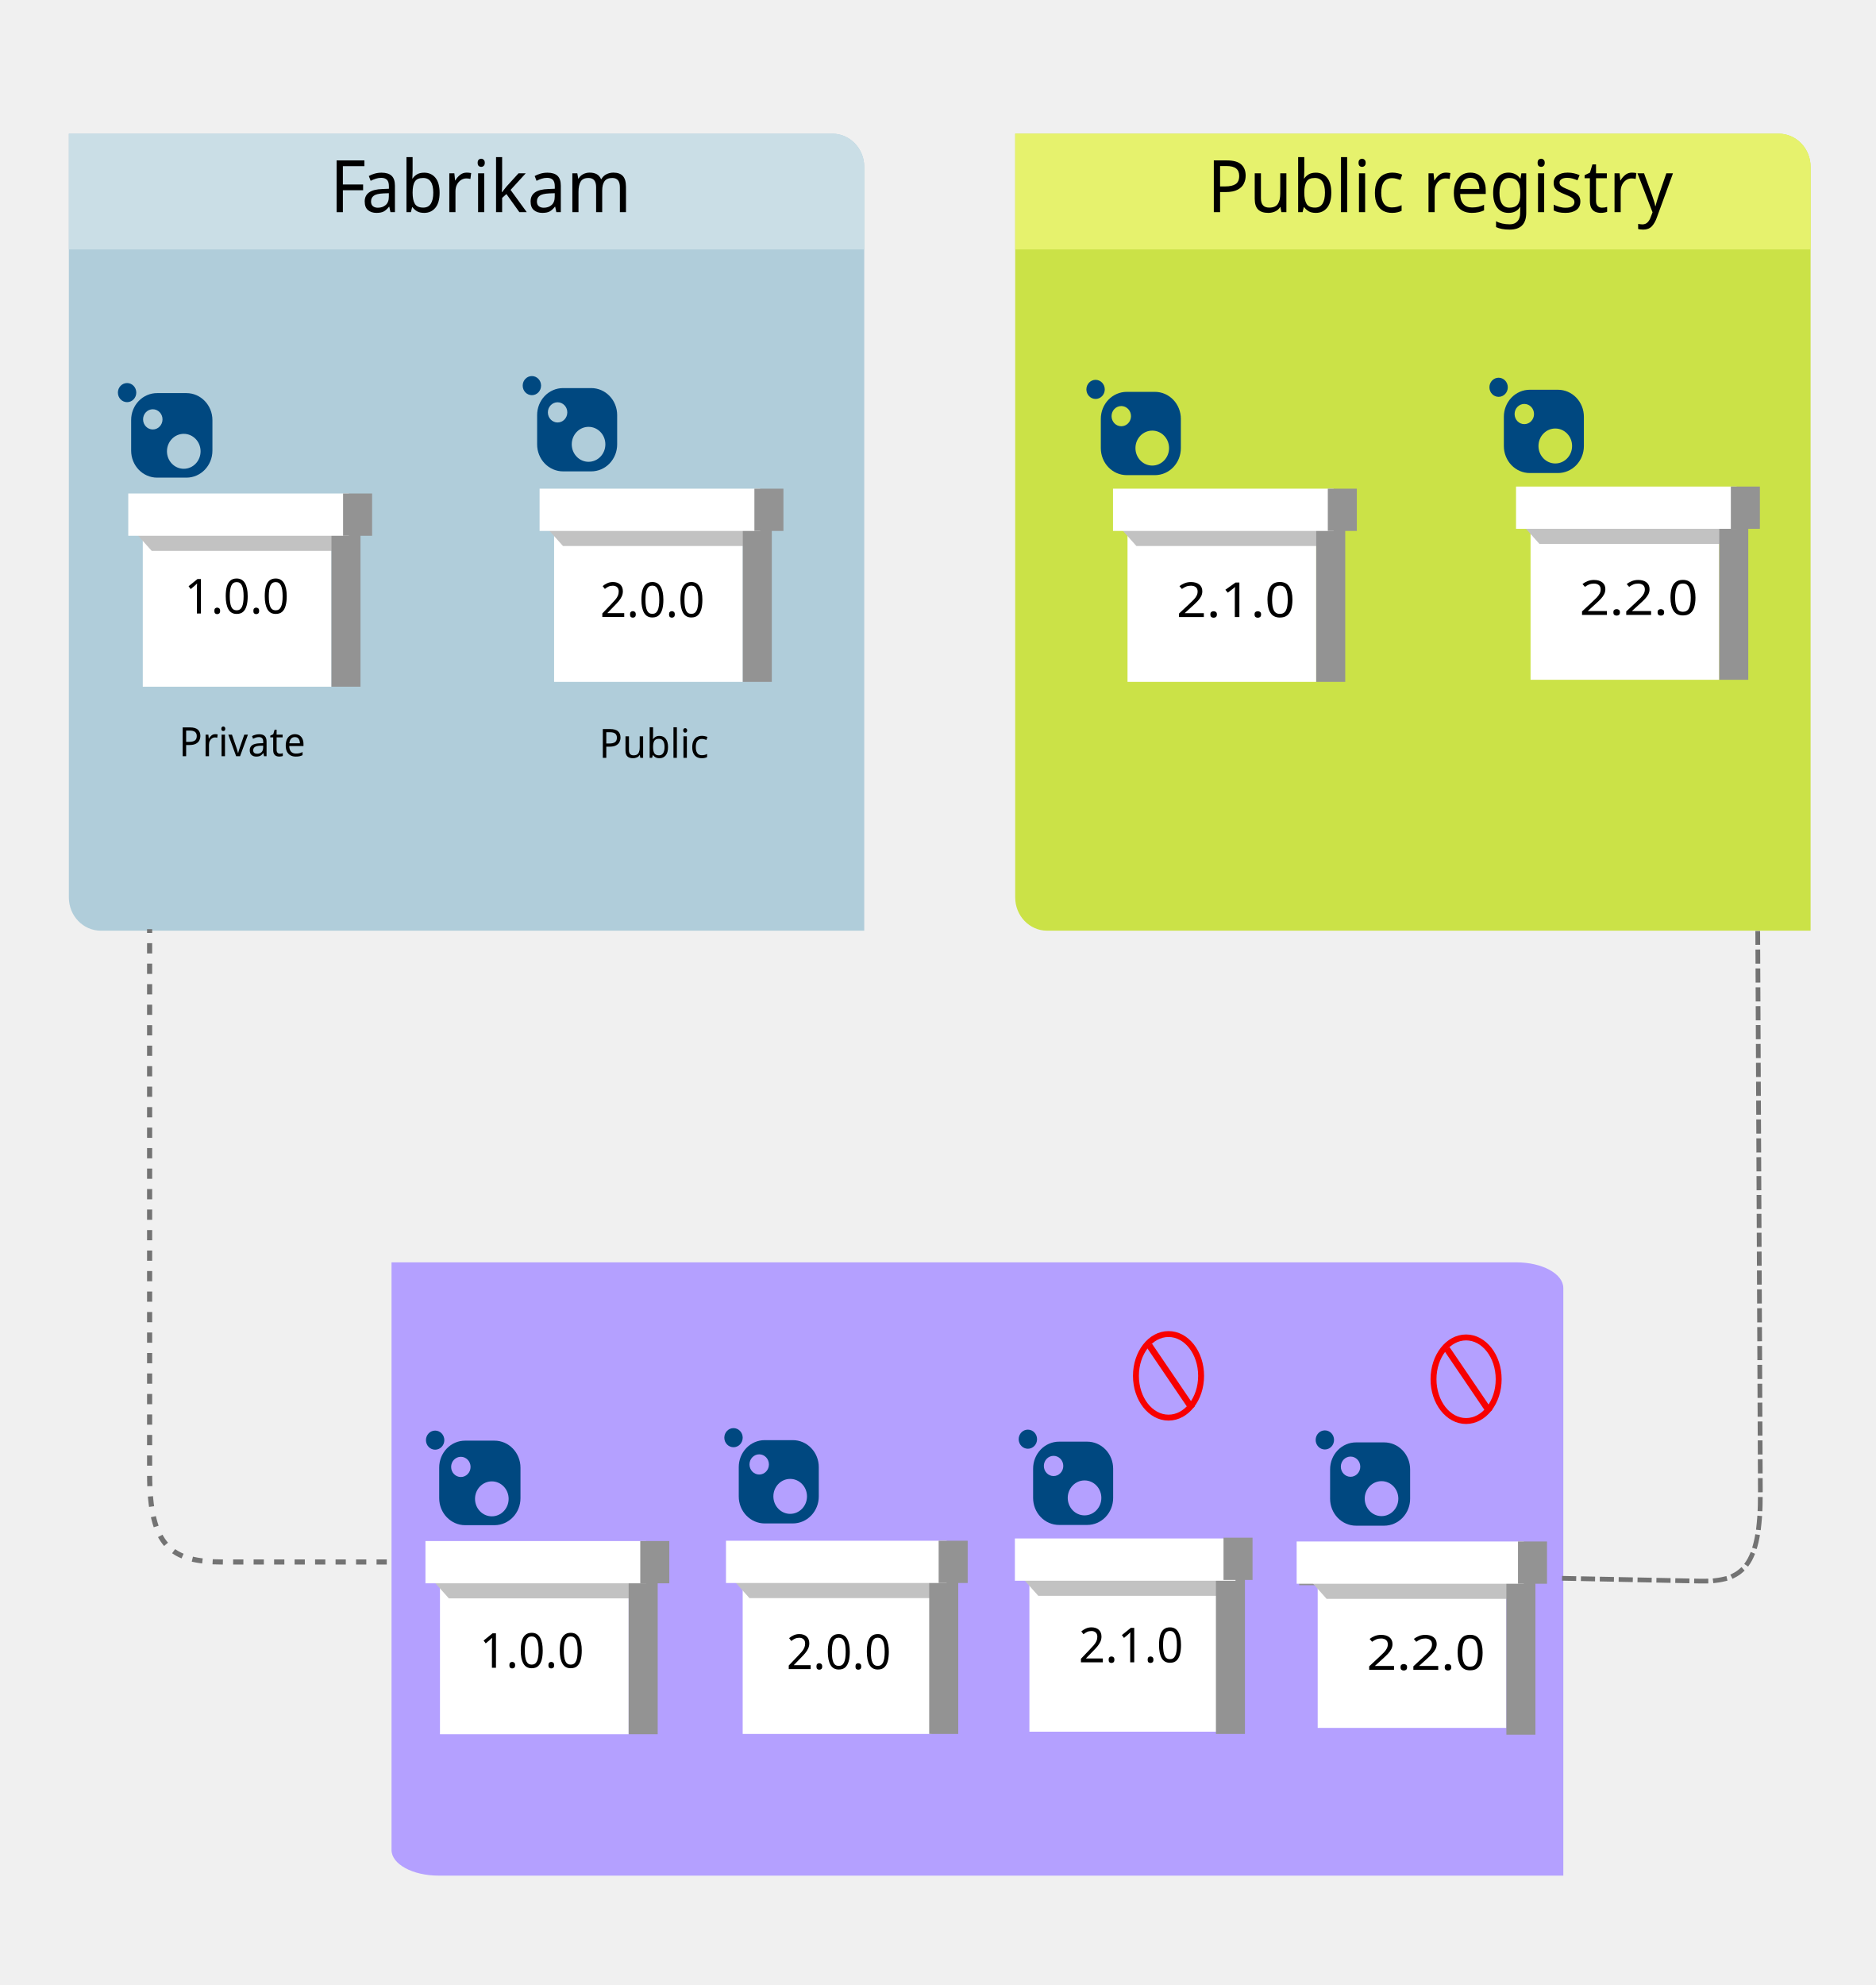
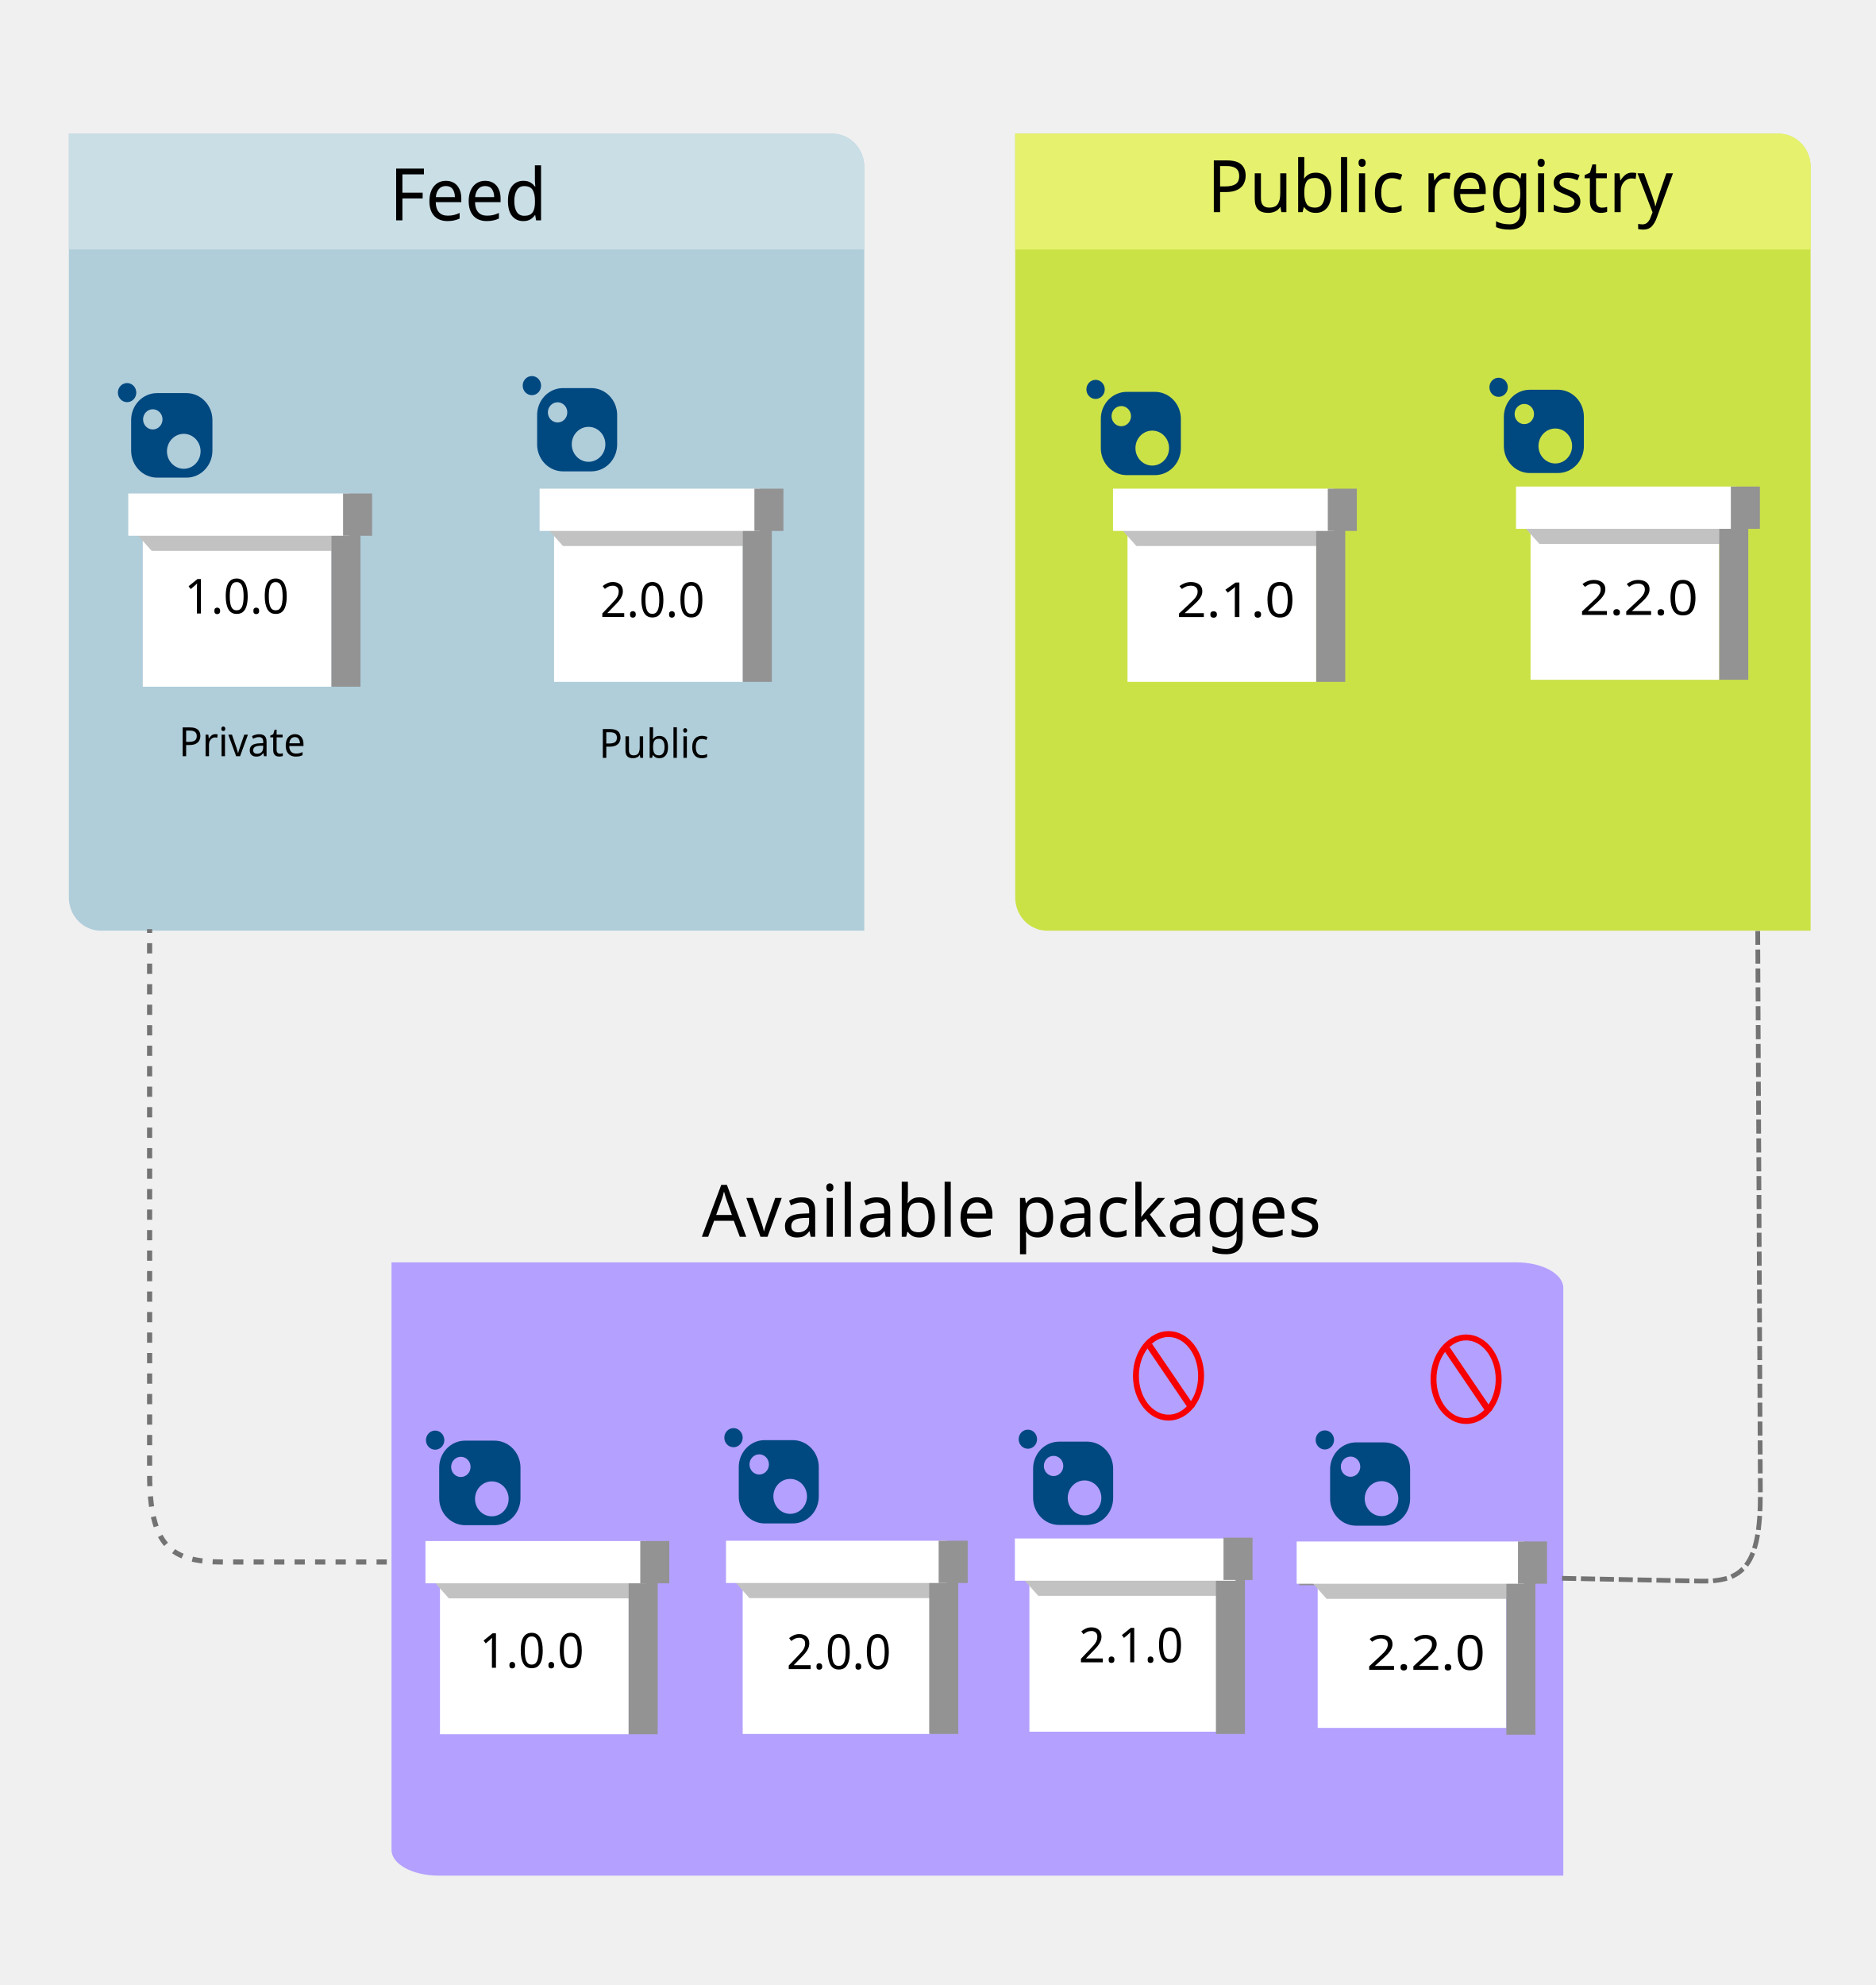
<svg xmlns="http://www.w3.org/2000/svg" xmlns:ns1="http://www.openswatchbook.org/uri/2009/osb" xmlns:xlink="http://www.w3.org/1999/xlink" viewBox="0 0 463 490" version="1.1" id="svg5370" width="463" height="490">
  <defs id="defs5374">
    <linearGradient id="linearGradient13520" ns1:paint="solid">
      <stop style="stop-color:#f80000;stop-opacity:1;" offset="0" id="stop13518" />
    </linearGradient>
    <marker style="overflow:visible" id="marker7231" refX="0" refY="0" orient="auto">
      <path transform="matrix(-0.8,0,0,-0.8,-10,0)" style="fill:#000000;fill-opacity:1;fill-rule:evenodd;stroke:#000000;stroke-width:1pt;stroke-opacity:1" d="M 0,0 5,-5 -12.5,0 5,5 Z" id="path7229" />
    </marker>
    <marker style="overflow:visible" id="marker7013" refX="0" refY="0" orient="auto">
      <path transform="matrix(0.4,0,0,0.4,2.96,0.4)" style="fill:#000000;fill-opacity:1;fill-rule:evenodd;stroke:#000000;stroke-width:1pt;stroke-opacity:1" d="m -2.5,-1 c 0,2.76 -2.24,5 -5,5 -2.76,0 -5,-2.24 -5,-5 0,-2.76 2.24,-5 5,-5 2.76,0 5,2.24 5,5 z" id="path7011" />
    </marker>
    <marker style="overflow:visible" id="DotS" refX="0" refY="0" orient="auto">
      <path transform="matrix(0.2,0,0,0.2,1.48,0.2)" style="fill:#000000;fill-opacity:1;fill-rule:evenodd;stroke:#000000;stroke-width:1pt;stroke-opacity:1" d="m -2.5,-1 c 0,2.76 -2.24,5 -5,5 -2.76,0 -5,-2.24 -5,-5 0,-2.76 2.24,-5 5,-5 2.76,0 5,2.24 5,5 z" id="path6500" />
    </marker>
    <marker style="overflow:visible" id="DotM-6" refX="0" refY="0" orient="auto">
      <path transform="matrix(0.4,0,0,0.4,2.96,0.4)" style="fill:#000000;fill-opacity:1;fill-rule:evenodd;stroke:#000000;stroke-width:1pt;stroke-opacity:1" d="m -2.5,-1 c 0,2.76 -2.24,5 -5,5 -2.76,0 -5,-2.24 -5,-5 0,-2.76 2.24,-5 5,-5 2.76,0 5,2.24 5,5 z" id="path6497-2" />
    </marker>
    <marker style="overflow:visible" id="Arrow1Lend-1" refX="0" refY="0" orient="auto">
      <path transform="matrix(-0.8,0,0,-0.8,-10,0)" style="fill:#000000;fill-opacity:1;fill-rule:evenodd;stroke:#000000;stroke-width:1pt;stroke-opacity:1" d="M 0,0 5,-5 -12.5,0 5,5 Z" id="path6436-7" />
    </marker>
    <linearGradient xlink:href="#linearGradient13520" id="linearGradient13522" x1="552.946" y1="396.939" x2="575.393" y2="396.939" gradientUnits="userSpaceOnUse" gradientTransform="matrix(0.7166667,0,0,0.745234,-42.37204,44.65195)" />
    <linearGradient xlink:href="#linearGradient13520" id="linearGradient13672" gradientUnits="userSpaceOnUse" x1="552.946" y1="396.939" x2="575.393" y2="396.939" gradientTransform="matrix(0.7166667,0,0,0.745234,-115.8363,43.81555)" />
  </defs>
  <path d="M 250.633,33 H 439.117 A 7.883,8.198 0 0 1 447,41.198 V 229.742 H 258.517 a 7.883,8.198 0 0 1 -7.883,-8.198 z" fill="#cbe247" id="path4566" style="stroke-width:0.731" />
  <path d="m 17,33 h 188.483 a 7.883,8.198 0 0 1 7.883,8.198 V 229.742 H 24.883 A 7.883,8.198 0 0 1 17,221.544 Z" fill="#b0cdda" id="path4568" style="stroke-width:0.731" />
  <path d="M 213.367,61.567 V 41.198 A 7.883,8.198 0 0 0 205.483,33 H 17 v 28.567 z" fill="#cadee6" id="path4570" style="stroke-width:0.731" />
  <path d="M 447,61.567 V 41.198 A 7.883,8.198 0 0 0 439.117,33 H 250.633 v 28.567 z" fill="#e6f26d" id="path4572" style="stroke-width:0.731" />
-   <text transform="scale(0.9806461,1.019736)" font-size="17.54px" font-family="SegoeUI, 'Segoe UI'" id="text4578" x="83.04" y="51.362" style="stroke-width:0.731">
-     <tspan letter-spacing="-0.034em" id="tspan4574" style="stroke-width:0.619">F</tspan>
-     <tspan x="91.004" y="51.362" id="tspan4576" style="stroke-width:0.731">abrikam</tspan>
-   </text>
  <text font-size="24" font-family="SegoeUI, Segoe UI" id="text4580" style="font-style:normal;font-variant:normal;font-weight:normal;font-stretch:normal;font-size:17.54px;font-family:SegoeUI, 'Segoe UI';-inkscape-font-specification:'SegoeUI, Segoe UI, Normal';font-variant-ligatures:normal;font-variant-caps:normal;font-variant-numeric:normal;font-variant-east-asian:normal;stroke-width:0.731" x="303.877" y="51.362" transform="scale(0.9806461,1.019736)">
    <tspan id="tspan5482" x="303.877" y="51.362" style="stroke-width:0.731">Public registry</tspan>
  </text>
  <path d="M 96.661,311.612 H 374.338 a 11.614,6.332 0 0 1 11.614,6.332 V 463 H 108.275 a 11.614,6.332 0 0 1 -11.614,-6.332 z" fill="#b4a0ff" id="path4600" style="stroke-width:0.78" />
  <path d="m 188.796,355.501 a 6.401,6.656 0 0 0 -6.413,6.674 v 7.212 a 6.401,6.656 0 0 0 6.413,6.674 h 6.932 a 6.402,6.657 0 0 0 6.414,-6.674 v -7.212 a 6.402,6.657 0 0 0 -6.414,-6.674 z m -1.362,3.503 a 2.399,2.494 0 0 1 0,4.988 v 0 a 2.399,2.494 0 0 1 0,-4.988 z m 7.645,6.066 a 4.149,4.314 0 1 1 -4.147,4.314 4.148,4.313 0 0 1 4.147,-4.314 z M 181.088,352.534 a 2.269,2.359 0 1 1 -2.268,2.359 2.268,2.359 0 0 1 2.268,-2.359 z" fill="#004880" id="path4820" style="stroke-width:0.731" />
  <rect x="187.567" y="179.066" width="0" height="0" fill="#447995" id="rect4872" style="stroke-width:0.731" />
  <path d="m 261.468,355.875 a 6.401,6.656 0 0 0 -6.413,6.674 v 7.212 a 6.401,6.656 0 0 0 6.413,6.674 h 6.932 a 6.402,6.657 0 0 0 6.414,-6.674 v -7.212 a 6.402,6.657 0 0 0 -6.414,-6.674 z m -1.362,3.503 a 2.399,2.494 0 0 1 0,4.988 v 0 a 2.399,2.494 0 0 1 0,-4.988 z m 7.645,6.066 a 4.149,4.314 0 1 1 -4.147,4.314 4.148,4.313 0 0 1 4.147,-4.314 z M 253.76,352.908 a 2.269,2.359 0 1 1 -2.268,2.359 2.268,2.359 0 0 1 2.268,-2.359 z" fill="#004880" id="path5178" style="stroke-width:0.731" />
  <rect x="183.356" y="386.294" width="46.583" height="41.733" fill="#ffffff" id="rect4584-5" style="stroke-width:0.731" />
  <polygon points="123,130 54.499,130 60.069,136 123,136 " fill="#c2c2c2" id="polygon4586-2" transform="matrix(0.7166667,0,0,0.745234,141.9698,293.1393)" />
  <rect x="229.403" y="386.294" width="7.167" height="41.733" fill="#939393" id="rect4588-9" style="stroke-width:0.731" />
  <rect x="179.236" y="380.332" width="54.467" height="10.433" fill="#ffffff" id="rect4590-5" style="stroke-width:0.731" />
  <rect x="231.734" y="380.332" width="7.167" height="10.433" fill="#939393" id="rect4592-7" style="stroke-width:0.731" />
  <rect x="254.139" y="385.736" width="46.583" height="41.733" fill="#ffffff" id="rect4584-5-8" style="stroke-width:0.731" />
  <polygon points="123,130 54.499,130 60.069,136 123,136 " fill="#c2c2c2" id="polygon4586-2-8" transform="matrix(0.7166667,0,0,0.745234,213.2891,292.5817)" />
  <rect x="300.186" y="388.524" width="7.167" height="39.503" fill="#939393" id="rect4588-9-4" style="stroke-width:0.711" />
  <rect x="250.556" y="379.774" width="54.467" height="10.433" fill="#ffffff" id="rect4590-5-7" style="stroke-width:0.731" />
  <rect x="320.749" y="380.889" width="7.167" height="10.433" fill="#939393" id="rect4592-7-7" style="stroke-width:0.731" />
  <text font-size="16px" font-family="SegoeUI, 'Segoe UI'" id="text5176" x="271.566" y="402.406" style="font-style:normal;font-variant:normal;font-weight:normal;font-stretch:normal;font-size:11.693px;font-family:SegoeUI, 'Segoe UI';-inkscape-font-specification:'SegoeUI, Segoe UI, Normal';font-variant-ligatures:normal;font-variant-caps:normal;font-variant-numeric:normal;font-variant-east-asian:normal;stroke-width:0.731" transform="scale(0.9806461,1.019736)">
    <tspan id="tspan13394" x="271.566" y="402.406" style="stroke-width:0.731">2.1.0</tspan>
  </text>
  <text font-size="16px" font-family="SegoeUI, 'Segoe UI'" id="text4644" x="198.006" y="404.041" style="font-style:normal;font-variant:normal;font-weight:normal;font-stretch:normal;font-size:11.693px;font-family:SegoeUI, 'Segoe UI';-inkscape-font-specification:'SegoeUI, Segoe UI, Normal';font-variant-ligatures:normal;font-variant-caps:normal;font-variant-numeric:normal;font-variant-east-asian:normal;stroke-width:0.731" transform="scale(0.9806461,1.019736)">
    <tspan id="tspan13392" x="198.006" y="404.041" style="stroke-width:0.731">2.0.0</tspan>
  </text>
  <path d="m 108.43,362.27 v 7.553 a 6.414,6.67 0 0 0 6.414,6.67 h 7.238 a 6.414,6.67 0 0 0 6.414,-6.67 v -7.523 a 6.418,6.674 0 0 0 -6.418,-6.674 h -7.235 a 6.391,6.645 0 0 0 -6.414,6.644 z m 5.345,-2.657 a 2.399,2.494 0 0 1 0,4.989 v 0 a 2.399,2.494 0 0 1 0,-4.989 z m 7.645,6.067 a 4.149,4.314 0 1 1 -4.147,4.314 4.148,4.313 0 0 1 4.147,-4.314 z m -13.993,-12.538 a 2.269,2.359 0 1 1 -2.268,2.359 2.268,2.358 0 0 1 2.268,-2.359 z" fill="#004880" id="path4598" style="stroke-width:0.731" />
  <rect x="108.62" y="386.369" width="46.583" height="41.733" fill="#ffffff" id="rect4584" style="stroke-width:0.731" />
  <polygon points="60.069,136 123,136 123,130 54.499,130 " fill="#c2c2c2" id="polygon4586" transform="matrix(0.7166667,0,0,0.745234,67.77036,293.2147)" />
  <rect x="155.204" y="386.369" width="7.167" height="41.733" fill="#939393" id="rect4588" style="stroke-width:0.731" />
  <rect x="105.037" y="380.407" width="54.467" height="10.433" fill="#ffffff" id="rect4590" style="stroke-width:0.731" />
  <rect x="158.07" y="380.407" width="7.167" height="10.433" fill="#939393" id="rect4592" style="stroke-width:0.731" />
  <text font-size="16px" font-family="SegoeUI, 'Segoe UI'" id="text4596" x="120.704" y="403.728" style="font-style:normal;font-variant:normal;font-weight:normal;font-stretch:normal;font-size:11.693px;font-family:SegoeUI, 'Segoe UI';-inkscape-font-specification:'SegoeUI, Segoe UI, Normal';font-variant-ligatures:normal;font-variant-caps:normal;font-variant-numeric:normal;font-variant-east-asian:normal;stroke-width:0.731" transform="scale(0.9806461,1.019736)">
    <tspan id="tspan13390" x="120.704" y="403.728" style="stroke-width:0.731">1.0.0</tspan>
  </text>
  <path d="m 139.019,95.799 a 6.401,6.656 0 0 0 -6.413,6.674 v 7.212 a 6.401,6.656 0 0 0 6.413,6.674 h 6.932 a 6.402,6.657 0 0 0 6.414,-6.674 v -7.212 a 6.402,6.657 0 0 0 -6.414,-6.674 z m -1.362,3.503 a 2.399,2.494 0 0 1 0,4.988 v 0 a 2.399,2.494 0 0 1 0,-4.988 z m 7.645,6.066 a 4.149,4.314 0 1 1 -4.147,4.314 4.148,4.313 0 0 1 4.147,-4.314 z M 131.311,92.832 a 2.269,2.359 0 1 1 -2.268,2.359 2.268,2.359 0 0 1 2.268,-2.359 z" fill="#004880" id="path4820-0" style="stroke-width:0.731" />
  <path d="m 278.184,96.73 a 6.401,6.656 0 0 0 -6.413,6.674 v 7.212 a 6.401,6.656 0 0 0 6.413,6.674 h 6.932 a 6.402,6.657 0 0 0 6.414,-6.674 v -7.212 a 6.402,6.657 0 0 0 -6.414,-6.674 z m -1.362,3.503 a 2.399,2.494 0 0 1 0,4.988 v 0 a 2.399,2.494 0 0 1 0,-4.988 z m 7.645,6.066 a 4.149,4.314 0 1 1 -4.147,4.314 4.148,4.313 0 0 1 4.147,-4.314 z M 270.476,93.763 a 2.269,2.359 0 1 1 -2.268,2.359 2.268,2.359 0 0 1 2.268,-2.359 z" fill="#004880" id="path5178-0" style="stroke-width:0.731" />
  <rect x="136.796" y="126.591" width="46.583" height="41.733" fill="#ffffff" id="rect4584-5-2" style="stroke-width:0.731" />
  <polygon points="123,130 54.499,130 60.069,136 123,136 " fill="#c2c2c2" id="polygon4586-2-1" transform="matrix(0.7166667,0,0,0.745234,95.94641,33.43704)" />
  <rect x="183.38" y="126.591" width="7.167" height="41.733" fill="#939393" id="rect4588-9-3" style="stroke-width:0.731" />
  <rect x="133.213" y="120.629" width="54.467" height="10.433" fill="#ffffff" id="rect4590-5-9" style="stroke-width:0.731" />
  <rect x="186.246" y="120.629" width="7.167" height="10.433" fill="#939393" id="rect4592-7-1" style="stroke-width:0.731" />
  <rect x="278.363" y="126.591" width="46.583" height="41.733" fill="#ffffff" id="rect4584-5-8-7" style="stroke-width:0.731" />
  <polygon points="60.069,136 123,136 123,130 54.499,130 " fill="#c2c2c2" id="polygon4586-2-8-1" transform="matrix(0.7166667,0,0,0.745234,237.5125,33.43705)" />
  <rect x="324.946" y="126.591" width="7.167" height="41.733" fill="#939393" id="rect4588-9-4-5" style="stroke-width:0.731" />
  <rect x="274.779" y="120.629" width="54.467" height="10.433" fill="#ffffff" id="rect4590-5-7-5" style="stroke-width:0.731" />
  <rect x="327.812" y="120.629" width="7.167" height="10.433" fill="#939393" id="rect4592-7-7-6" style="stroke-width:0.731" />
  <text font-size="16px" font-family="SegoeUI, 'Segoe UI'" id="text5176-0" x="278.278" y="158.982" style="font-style:normal;font-variant:normal;font-weight:normal;font-stretch:normal;font-size:12.445px;font-family:SegoeUI, 'Segoe UI';-inkscape-font-specification:'SegoeUI, Segoe UI, Normal';font-variant-ligatures:normal;font-variant-caps:normal;font-variant-numeric:normal;font-variant-east-asian:normal;stroke-width:0.778" transform="scale(1.043748,0.9580856)">
    <tspan id="tspan13384" x="278.278" y="158.982" style="stroke-width:0.778">2.1.0</tspan>
  </text>
  <text font-size="16px" font-family="SegoeUI, 'Segoe UI'" id="text4644-2" x="151.075" y="149.365" style="font-style:normal;font-variant:normal;font-weight:normal;font-stretch:normal;font-size:11.693px;font-family:SegoeUI, 'Segoe UI';-inkscape-font-specification:'SegoeUI, Segoe UI, Normal';font-variant-ligatures:normal;font-variant-caps:normal;font-variant-numeric:normal;font-variant-east-asian:normal;stroke-width:0.731" transform="scale(0.9806461,1.019736)">
    <tspan id="tspan13386" x="151.075" y="149.365" style="stroke-width:0.731">2.0.0</tspan>
  </text>
  <path d="m 32.377,103.683 v 7.553 a 6.414,6.67 0 0 0 6.414,6.67 h 7.238 a 6.414,6.67 0 0 0 6.414,-6.67 v -7.523 a 6.418,6.674 0 0 0 -6.418,-6.674 h -7.235 a 6.391,6.645 0 0 0 -6.414,6.644 z m 5.345,-2.657 a 2.399,2.494 0 0 1 0,4.989 v 0 a 2.399,2.494 0 0 1 0,-4.989 z m 7.645,6.067 a 4.149,4.314 0 1 1 -4.147,4.314 4.148,4.313 0 0 1 4.147,-4.314 z M 31.374,94.556 a 2.269,2.359 0 1 1 -2.268,2.359 2.268,2.358 0 0 1 2.268,-2.359 z" fill="#004880" id="path4598-4" style="stroke-width:0.731" />
  <rect x="35.249" y="127.782" width="46.583" height="41.733" fill="#ffffff" id="rect4584-9" style="stroke-width:0.731" />
  <polygon points="123,130 54.499,130 60.069,136 123,136 " fill="#c2c2c2" id="polygon4586-3" transform="matrix(0.7166667,0,0,0.745234,-5.601037,34.62767)" />
  <rect x="81.832" y="127.782" width="7.167" height="41.733" fill="#939393" id="rect4588-3" style="stroke-width:0.731" />
  <rect x="31.666" y="121.82" width="54.467" height="10.433" fill="#ffffff" id="rect4590-8" style="stroke-width:0.731" />
  <rect x="84.699" y="121.82" width="7.167" height="10.433" fill="#939393" id="rect4592-5" style="stroke-width:0.731" />
  <text font-size="16px" font-family="SegoeUI, 'Segoe UI'" id="text4596-1" x="46.431" y="148.506" style="font-style:normal;font-variant:normal;font-weight:normal;font-stretch:normal;font-size:11.693px;font-family:SegoeUI, 'Segoe UI';-inkscape-font-specification:'SegoeUI, Segoe UI, Normal';font-variant-ligatures:normal;font-variant-caps:normal;font-variant-numeric:normal;font-variant-east-asian:normal;stroke-width:0.731" transform="scale(0.9806461,1.019736)">
    <tspan id="tspan13388" x="46.431" y="148.506" style="stroke-width:0.731">1.0.0</tspan>
  </text>
  <path d="M 95.49,385.581 H 55.035 c -12.775,0 -18.098,-3.755 -18.098,-21.781 V 229.356" fill="none" stroke="#737373" stroke-miterlimit="10" stroke-width="1.265" stroke-dasharray="2.529, 2.529" id="path13122" />
  <path d="m 386.221,389.616 33.496,0.681 c 10.578,0.215 14.967,-3.546 14.881,-22.03 l -0.646,-137.858" fill="none" stroke="#737373" stroke-miterlimit="10" stroke-width="1.73" stroke-dasharray="3.461, 3.461" id="path13122-7" style="stroke-width:1.165;stroke-linecap:square;stroke-linejoin:round;stroke-miterlimit:10;stroke-dasharray:2.33, 2.33;stroke-dashoffset:0;paint-order:markers stroke fill" />
  <path d="m 377.685,96.21 a 6.401,6.656 0 0 0 -6.413,6.674 v 7.212 a 6.401,6.656 0 0 0 6.413,6.674 h 6.932 a 6.402,6.657 0 0 0 6.414,-6.674 v -7.212 a 6.402,6.657 0 0 0 -6.414,-6.674 z m -1.362,3.503 a 2.399,2.494 0 0 1 0,4.988 v 0 a 2.399,2.494 0 0 1 0,-4.988 z m 7.645,6.066 a 4.149,4.314 0 1 1 -4.147,4.314 4.148,4.313 0 0 1 4.147,-4.314 z M 369.977,93.243 a 2.269,2.359 0 1 1 -2.268,2.359 2.268,2.359 0 0 1 2.268,-2.359 z" fill="#004880" id="path5178-0-9" style="stroke-width:0.731" />
  <rect x="377.864" y="126.071" width="46.583" height="41.733" fill="#ffffff" id="rect4584-5-8-7-9" style="stroke-width:0.731" />
  <polygon points="60.069,136 123,136 123,130 54.499,130 " fill="#c2c2c2" id="polygon4586-2-8-1-6" transform="matrix(0.7166667,0,0,0.745234,337.0137,32.91714)" />
  <rect x="424.447" y="126.071" width="7.167" height="41.733" fill="#939393" id="rect4588-9-4-5-6" style="stroke-width:0.731" />
  <rect x="374.28" y="120.109" width="54.467" height="10.433" fill="#ffffff" id="rect4590-5-7-5-7" style="stroke-width:0.731" />
  <rect x="427.314" y="120.109" width="7.167" height="10.433" fill="#939393" id="rect4592-7-7-6-1" style="stroke-width:0.731" />
  <text font-size="16px" font-family="SegoeUI, 'Segoe UI'" id="text5176-0-8" x="373.609" y="158.439" style="font-style:normal;font-variant:normal;font-weight:normal;font-stretch:normal;font-size:12.445px;font-family:SegoeUI, 'Segoe UI';-inkscape-font-specification:'SegoeUI, Segoe UI, Normal';font-variant-ligatures:normal;font-variant-caps:normal;font-variant-numeric:normal;font-variant-east-asian:normal;stroke-width:0.778" transform="scale(1.043748,0.9580856)">
    <tspan id="tspan13444" x="373.609" y="158.439" style="stroke-width:0.778">2.2.0</tspan>
  </text>
  <path d="m 334.787,356.057 a 6.401,6.656 0 0 0 -6.413,6.674 v 7.212 a 6.401,6.656 0 0 0 6.413,6.674 h 6.932 a 6.402,6.657 0 0 0 6.414,-6.674 v -7.212 a 6.402,6.657 0 0 0 -6.414,-6.674 z m -1.362,3.503 a 2.399,2.494 0 0 1 0,4.988 v 0 a 2.399,2.494 0 0 1 0,-4.988 z m 7.645,6.066 a 4.149,4.314 0 1 1 -4.147,4.314 4.148,4.313 0 0 1 4.147,-4.314 z m -13.991,-12.536 a 2.269,2.359 0 1 1 -2.268,2.359 2.268,2.359 0 0 1 2.268,-2.359 z" fill="#004880" id="path5178-0-9-9" style="stroke-width:0.731" />
  <rect x="325.313" y="386.475" width="46.583" height="40.06" fill="#ffffff" id="rect4584-5-8-7-9-3" style="stroke-width:0.716" />
  <polygon points="123,136 123,130 54.499,130 60.069,136 " fill="#c2c2c2" id="polygon4586-2-8-1-6-4" transform="matrix(0.7166667,0,0,0.745234,284.4626,293.3212)" />
  <rect x="371.896" y="386.475" width="7.167" height="41.733" fill="#939393" id="rect4588-9-4-5-6-4" style="stroke-width:0.731" />
  <rect x="320.121" y="380.514" width="56.075" height="10.433" fill="#ffffff" id="rect4590-5-7-5-7-8" style="stroke-width:0.742" />
  <rect x="374.763" y="380.514" width="7.167" height="10.433" fill="#939393" id="rect4592-7-7-6-1-0" style="stroke-width:0.731" />
  <text font-size="16px" font-family="SegoeUI, 'Segoe UI'" id="text5176-0-8-4" x="323.26" y="430.236" style="font-style:normal;font-variant:normal;font-weight:normal;font-stretch:normal;font-size:12.445px;font-family:SegoeUI, 'Segoe UI';-inkscape-font-specification:'SegoeUI, Segoe UI, Normal';font-variant-ligatures:normal;font-variant-caps:normal;font-variant-numeric:normal;font-variant-east-asian:normal;stroke-width:0.778" transform="scale(1.043748,0.9580856)">
    <tspan id="tspan13444-0" x="323.26" y="430.236" style="stroke-width:0.778">2.2.0</tspan>
  </text>
  <rect x="302.061" y="379.578" width="7.167" height="10.433" fill="#939393" id="rect4592-7-7-6-1-0-0" style="stroke-width:0.731" />
  <ellipse style="fill:none;fill-opacity:1;stroke:url(#linearGradient13522);stroke-width:1.462;stroke-linecap:square;stroke-linejoin:round;stroke-miterlimit:10;stroke-dasharray:none;stroke-dashoffset:0;paint-order:fill markers stroke" id="path13516" cx="361.949" cy="340.464" rx="8.044" ry="10.316" />
  <path style="fill:none;stroke:#f70000;stroke-width:1.588;stroke-linecap:butt;stroke-linejoin:miter;stroke-miterlimit:4;stroke-dasharray:none;stroke-opacity:1" d="m 357.212,332.98 c 10.547,15.527 10.547,15.527 10.547,15.527" id="path13642" />
  <ellipse style="fill:none;fill-opacity:1;stroke:url(#linearGradient13672);stroke-width:1.462;stroke-linecap:square;stroke-linejoin:round;stroke-miterlimit:10;stroke-dasharray:none;stroke-dashoffset:0;paint-order:fill markers stroke" id="path13516-9" cx="288.485" cy="339.628" rx="8.044" ry="10.316" />
  <path style="fill:none;stroke:#f70000;stroke-width:1.588;stroke-linecap:butt;stroke-linejoin:miter;stroke-miterlimit:4;stroke-dasharray:none;stroke-opacity:1" d="m 283.748,332.143 c 10.547,15.527 10.547,15.527 10.547,15.527" id="path13642-8" />
  <text font-size="24px" font-family="SegoeUI, 'Segoe UI'" id="text4578-0" x="45.037" y="183.054" style="font-style:normal;font-variant:normal;font-weight:normal;font-stretch:normal;font-size:9.744px;font-family:SegoeUI, 'Segoe UI';-inkscape-font-specification:'SegoeUI, Segoe UI, Normal';font-variant-ligatures:normal;font-variant-caps:normal;font-variant-numeric:normal;font-variant-east-asian:normal;stroke-width:0.219;stroke-miterlimit:7;stroke-dasharray:none" transform="scale(0.9806461,1.019736)">
    <tspan id="tspan13704" x="45.037" y="183.054" style="stroke-width:0.219">Private</tspan>
  </text>
  <text font-size="24px" font-family="SegoeUI, 'Segoe UI'" id="text4578-0-8" x="150.81" y="183.45" style="font-style:normal;font-variant:normal;font-weight:normal;font-stretch:normal;font-size:9.744px;font-family:SegoeUI, 'Segoe UI';-inkscape-font-specification:'SegoeUI, Segoe UI, Normal';font-variant-ligatures:normal;font-variant-caps:normal;font-variant-numeric:normal;font-variant-east-asian:normal;stroke-width:0.219;stroke-miterlimit:7;stroke-dasharray:none" transform="scale(0.9806461,1.019736)">
    <tspan id="tspan14100" x="150.81" y="183.45" style="stroke-width:0.219">Public</tspan>
  </text>
+   <text transform="scale(0.9806461,1.019736)" font-size="17.54px" font-family="SegoeUI, 'Segoe UI'" id="text4578" x="98.027" y="53.349" style="font-style:normal;font-variant:normal;font-weight:normal;font-stretch:normal;font-size:17.54px;font-family:SegoeUI, 'Segoe UI';-inkscape-font-specification:'SegoeUI, Segoe UI, Normal';font-variant-ligatures:normal;font-variant-caps:normal;font-variant-numeric:normal;font-variant-east-asian:normal;stroke-width:0.731;stroke-miterlimit:4;stroke-dasharray:none">
+     <tspan id="tspan963" x="98.027" y="53.349">Feed</tspan>
+   </text>
+   <text transform="scale(0.9806461,1.019736)" font-size="17.54px" font-family="SegoeUI, 'Segoe UI'" id="text4578-3" x="176.689" y="299.397" style="font-style:normal;font-variant:normal;font-weight:normal;font-stretch:normal;font-size:17.54px;font-family:SegoeUI, 'Segoe UI';-inkscape-font-specification:'SegoeUI, Segoe UI, Normal';font-variant-ligatures:normal;font-variant-caps:normal;font-variant-numeric:normal;font-variant-east-asian:normal;stroke-width:0.731;stroke-miterlimit:4;stroke-dasharray:none">
+     <tspan id="tspan989" x="176.689" y="299.397">Available packages</tspan>
+   </text>
</svg>
